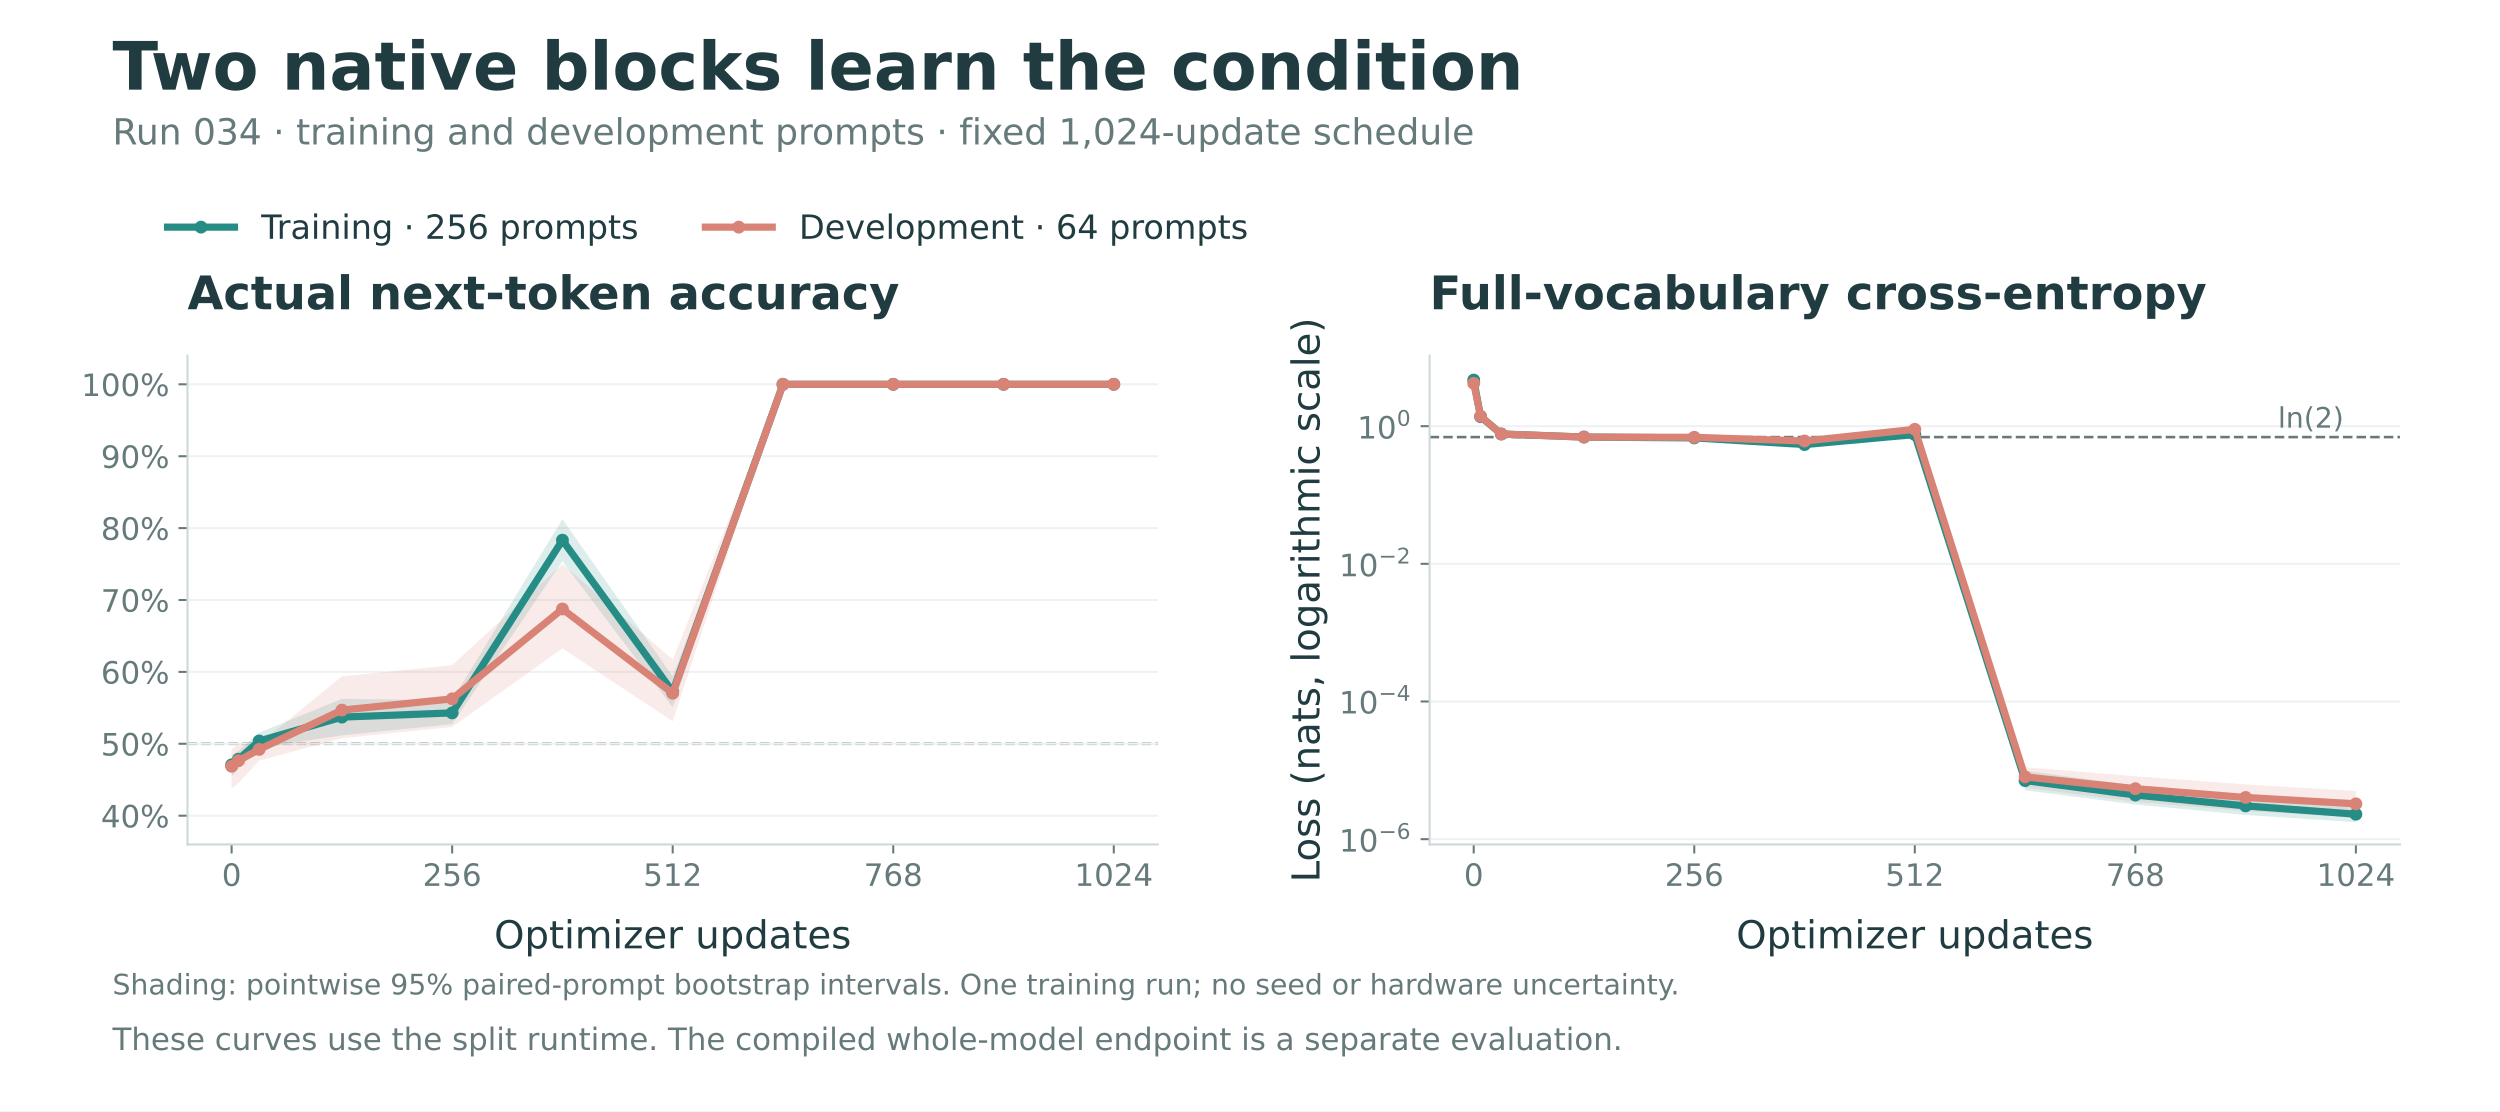
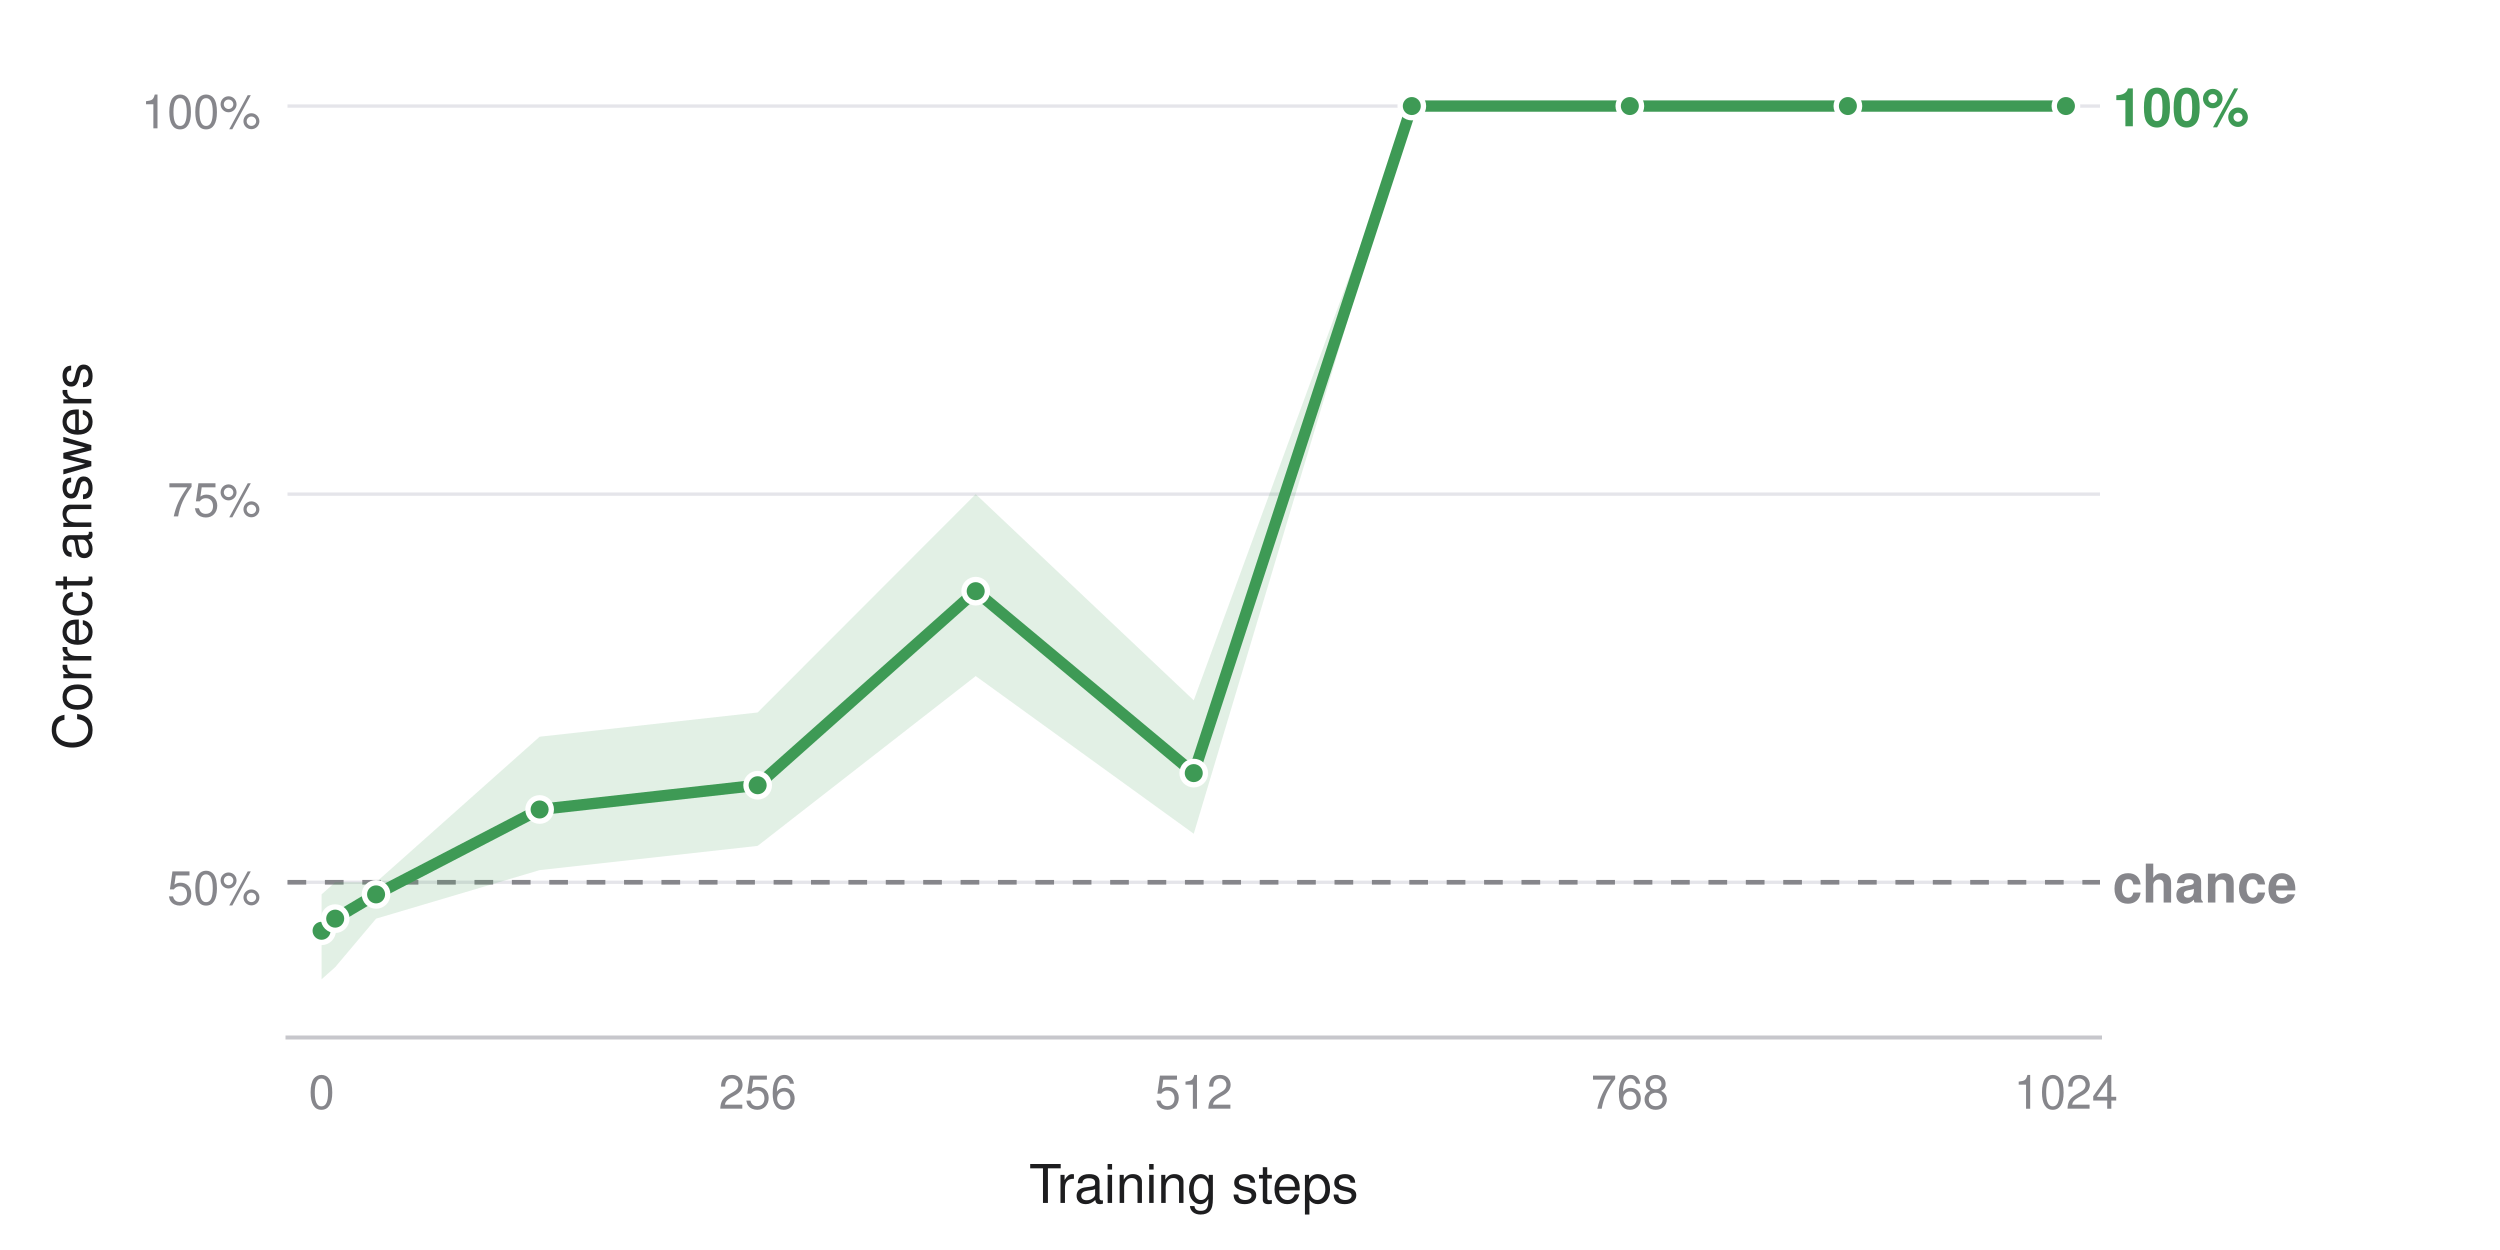
- <svg xmlns="http://www.w3.org/2000/svg" xmlns:xlink="http://www.w3.org/1999/xlink" width="972pt" height="432pt" viewBox="0 0 972 432" version="1.1">
+ <svg xmlns="http://www.w3.org/2000/svg" xmlns:xlink="http://www.w3.org/1999/xlink" width="748.8pt" height="374.4pt" viewBox="0 0 748.8 374.4" version="1.1">
  <defs>
    <style type="text/css">*{stroke-linejoin: round; stroke-linecap: butt}</style>
  </defs>
  <g id="figure_1">
    <g id="patch_1">
-       <path d="M 0 432  L 972 432  L 972 0  L 0 0  z " style="fill: #ffffff" />
+       <path d="M 0 374.4  L 748.8 374.4  L 748.8 0  L 0 0  z " style="fill: #ffffff" />
    </g>
    <g id="axes_1">
      <g id="patch_2">
-         <path d="M 72.9 328.32  L 450.189 328.32  L 450.189 138.24  L 72.9 138.24  z " style="fill: #ffffff" />
-       </g>
-       <g id="line2d_1">
-         <path d="M 72.9 289.186  L 450.189 289.186  " clip-path="url(#p7623e859af)" style="fill: none; stroke-dasharray: 3.7,1.6; stroke-dashoffset: 0; stroke: #667a7c" />
+         <path d="M 86.112 310.752  L 628.992 310.752  L 628.992 22.464  L 86.112 22.464  z " style="fill: #ffffff" />
      </g>
      <g id="matplotlib.axis_1">
        <g id="xtick_1">
-           <g id="line2d_2">
-             <defs>
-               <path id="m43993da8c4" d="M 0 0  L 0 3.5  " style="stroke: #667a7c; stroke-width: 0.8" />
-             </defs>
-             <g>
-               <use xlink:href="#m43993da8c4" x="90.05" y="328.32" style="fill: #667a7c; stroke: #667a7c; stroke-width: 0.8" />
-             </g>
-           </g>
+           <g id="line2d_1" />
          <g id="text_1">
-             <text style="font-size: 12px; font-family: 'DejaVu Sans'; text-anchor: middle; fill: #667a7c" x="90.05" y="344.437" transform="rotate(-0 90.04952 344.4372)">0</text>
+             <text style="font-size: 14px; font-family: 'Helvetica Neue', 'Helvetica', 'Arial', 'DejaVu Sans'; text-anchor: middle; fill: #86868b" x="96.317" y="332.08" transform="rotate(-0 96.31651 332.08)">0</text>
          </g>
        </g>
        <g id="xtick_2">
-           <g id="line2d_3">
-             <g>
-               <use xlink:href="#m43993da8c4" x="175.797" y="328.32" style="fill: #667a7c; stroke: #667a7c; stroke-width: 0.8" />
-             </g>
-           </g>
+           <g id="line2d_2" />
          <g id="text_2">
-             <text style="font-size: 12px; font-family: 'DejaVu Sans'; text-anchor: middle; fill: #667a7c" x="175.797" y="344.437" transform="rotate(-0 175.7971 344.4372)">256</text>
+             <text style="font-size: 14px; font-family: 'Helvetica Neue', 'Helvetica', 'Arial', 'DejaVu Sans'; text-anchor: middle; fill: #86868b" x="226.934" y="332.08" transform="rotate(-0 226.9343 332.08)">256</text>
          </g>
        </g>
        <g id="xtick_3">
-           <g id="line2d_4">
-             <g>
-               <use xlink:href="#m43993da8c4" x="261.545" y="328.32" style="fill: #667a7c; stroke: #667a7c; stroke-width: 0.8" />
-             </g>
-           </g>
+           <g id="line2d_3" />
          <g id="text_3">
-             <text style="font-size: 12px; font-family: 'DejaVu Sans'; text-anchor: middle; fill: #667a7c" x="261.545" y="344.437" transform="rotate(-0 261.5447 344.4372)">512</text>
+             <text style="font-size: 14px; font-family: 'Helvetica Neue', 'Helvetica', 'Arial', 'DejaVu Sans'; text-anchor: middle; fill: #86868b" x="357.552" y="332.08" transform="rotate(-0 357.552 332.08)">512</text>
          </g>
        </g>
        <g id="xtick_4">
-           <g id="line2d_5">
-             <g>
-               <use xlink:href="#m43993da8c4" x="347.292" y="328.32" style="fill: #667a7c; stroke: #667a7c; stroke-width: 0.8" />
-             </g>
-           </g>
+           <g id="line2d_4" />
          <g id="text_4">
-             <text style="font-size: 12px; font-family: 'DejaVu Sans'; text-anchor: middle; fill: #667a7c" x="347.292" y="344.437" transform="rotate(-0 347.2923 344.4372)">768</text>
+             <text style="font-size: 14px; font-family: 'Helvetica Neue', 'Helvetica', 'Arial', 'DejaVu Sans'; text-anchor: middle; fill: #86868b" x="488.17" y="332.08" transform="rotate(-0 488.1697 332.08)">768</text>
          </g>
        </g>
        <g id="xtick_5">
-           <g id="line2d_6">
-             <g>
-               <use xlink:href="#m43993da8c4" x="433.04" y="328.32" style="fill: #667a7c; stroke: #667a7c; stroke-width: 0.8" />
-             </g>
-           </g>
+           <g id="line2d_5" />
          <g id="text_5">
-             <text style="font-size: 12px; font-family: 'DejaVu Sans'; text-anchor: middle; fill: #667a7c" x="433.04" y="344.437" transform="rotate(-0 433.04 344.4372)">1024</text>
+             <text style="font-size: 14px; font-family: 'Helvetica Neue', 'Helvetica', 'Arial', 'DejaVu Sans'; text-anchor: middle; fill: #86868b" x="618.787" y="332.08" transform="rotate(-0 618.7875 332.08)">1024</text>
          </g>
        </g>
        <g id="text_6">
-           <text style="font-size: 15px; font-family: 'DejaVu Sans'; text-anchor: middle; fill: #203c41" x="261.545" y="368.718" transform="rotate(-0 261.5447 368.7177)">Optimizer updates</text>
+           <text style="font-size: 16px; font-family: 'Helvetica Neue', 'Helvetica', 'Arial', 'DejaVu Sans'; text-anchor: middle; fill: #1d1d1f" x="357.552" y="360.294" transform="rotate(-0 357.552 360.294)">Training steps</text>
        </g>
      </g>
      <g id="matplotlib.axis_2">
        <g id="ytick_1">
-           <g id="line2d_7">
-             <path d="M 72.9 317.139  L 450.189 317.139  " clip-path="url(#p7623e859af)" style="fill: none; stroke: #eff2f2; stroke-width: 0.8; stroke-linecap: square" />
+           <g id="line2d_6">
+             <path d="M 86.112 264.254  L 628.992 264.254  " clip-path="url(#p131031e5db)" style="fill: none; stroke: #e5e5ea; stroke-linecap: square" />
          </g>
-           <g id="line2d_8">
-             <defs>
-               <path id="m787ac758e8" d="M 0 0  L -3.5 0  " style="stroke: #667a7c; stroke-width: 0.8" />
-             </defs>
-             <g>
-               <use xlink:href="#m787ac758e8" x="72.9" y="317.139" style="fill: #667a7c; stroke: #667a7c; stroke-width: 0.8" />
-             </g>
-           </g>
+           <g id="line2d_7" />
          <g id="text_7">
-             <text style="font-size: 12px; font-family: 'DejaVu Sans'; text-anchor: end; fill: #667a7c" x="65.9" y="321.697" transform="rotate(-0 65.9 321.6974)">40%</text>
+             <text style="font-size: 14px; font-family: 'Helvetica Neue', 'Helvetica', 'Arial', 'DejaVu Sans'; text-anchor: end; fill: #86868b" x="78.112" y="270.918" transform="rotate(-0 78.112 270.9179)">50%</text>
          </g>
        </g>
        <g id="ytick_2">
-           <g id="line2d_9">
-             <path d="M 72.9 289.186  L 450.189 289.186  " clip-path="url(#p7623e859af)" style="fill: none; stroke: #eff2f2; stroke-width: 0.8; stroke-linecap: square" />
+           <g id="line2d_8">
+             <path d="M 86.112 148.009  L 628.992 148.009  " clip-path="url(#p131031e5db)" style="fill: none; stroke: #e5e5ea; stroke-linecap: square" />
          </g>
-           <g id="line2d_10">
-             <g>
-               <use xlink:href="#m787ac758e8" x="72.9" y="289.186" style="fill: #667a7c; stroke: #667a7c; stroke-width: 0.8" />
-             </g>
-           </g>
+           <g id="line2d_9" />
          <g id="text_8">
-             <text style="font-size: 12px; font-family: 'DejaVu Sans'; text-anchor: end; fill: #667a7c" x="65.9" y="293.744" transform="rotate(-0 65.9 293.7445)">50%</text>
+             <text style="font-size: 14px; font-family: 'Helvetica Neue', 'Helvetica', 'Arial', 'DejaVu Sans'; text-anchor: end; fill: #86868b" x="78.112" y="154.673" transform="rotate(-0 78.112 154.6728)">75%</text>
          </g>
        </g>
        <g id="ytick_3">
-           <g id="line2d_11">
-             <path d="M 72.9 261.233  L 450.189 261.233  " clip-path="url(#p7623e859af)" style="fill: none; stroke: #eff2f2; stroke-width: 0.8; stroke-linecap: square" />
+           <g id="line2d_10">
+             <path d="M 86.112 31.764  L 628.992 31.764  " clip-path="url(#p131031e5db)" style="fill: none; stroke: #e5e5ea; stroke-linecap: square" />
          </g>
-           <g id="line2d_12">
-             <g>
-               <use xlink:href="#m787ac758e8" x="72.9" y="261.233" style="fill: #667a7c; stroke: #667a7c; stroke-width: 0.8" />
-             </g>
-           </g>
+           <g id="line2d_11" />
          <g id="text_9">
-             <text style="font-size: 12px; font-family: 'DejaVu Sans'; text-anchor: end; fill: #667a7c" x="65.9" y="265.792" transform="rotate(-0 65.9 265.7915)">60%</text>
+             <text style="font-size: 14px; font-family: 'Helvetica Neue', 'Helvetica', 'Arial', 'DejaVu Sans'; text-anchor: end; fill: #86868b" x="78.112" y="38.428" transform="rotate(-0 78.112 38.42761)">100%</text>
          </g>
        </g>
-         <g id="ytick_4">
-           <g id="line2d_13">
-             <path d="M 72.9 233.28  L 450.189 233.28  " clip-path="url(#p7623e859af)" style="fill: none; stroke: #eff2f2; stroke-width: 0.8; stroke-linecap: square" />
-           </g>
-           <g id="line2d_14">
-             <g>
-               <use xlink:href="#m787ac758e8" x="72.9" y="233.28" style="fill: #667a7c; stroke: #667a7c; stroke-width: 0.8" />
-             </g>
-           </g>
-           <g id="text_10">
-             <text style="font-size: 12px; font-family: 'DejaVu Sans'; text-anchor: end; fill: #667a7c" x="65.9" y="237.839" transform="rotate(-0 65.9 237.8386)">70%</text>
-           </g>
+         <g id="text_10">
+           <text style="font-size: 16px; font-family: 'Helvetica Neue', 'Helvetica', 'Arial', 'DejaVu Sans'; text-anchor: middle; fill: #1d1d1f" x="27.355" y="166.608" transform="rotate(-90 27.35462 166.608)">Correct answers</text>
        </g>
-         <g id="ytick_5">
-           <g id="line2d_15">
-             <path d="M 72.9 205.327  L 450.189 205.327  " clip-path="url(#p7623e859af)" style="fill: none; stroke: #eff2f2; stroke-width: 0.8; stroke-linecap: square" />
-           </g>
-           <g id="line2d_16">
-             <g>
-               <use xlink:href="#m787ac758e8" x="72.9" y="205.327" style="fill: #667a7c; stroke: #667a7c; stroke-width: 0.8" />
-             </g>
-           </g>
-           <g id="text_11">
-             <text style="font-size: 12px; font-family: 'DejaVu Sans'; text-anchor: end; fill: #667a7c" x="65.9" y="209.886" transform="rotate(-0 65.9 209.8857)">80%</text>
-           </g>
-         </g>
-         <g id="ytick_6">
-           <g id="line2d_17">
-             <path d="M 72.9 177.374  L 450.189 177.374  " clip-path="url(#p7623e859af)" style="fill: none; stroke: #eff2f2; stroke-width: 0.8; stroke-linecap: square" />
-           </g>
-           <g id="line2d_18">
-             <g>
-               <use xlink:href="#m787ac758e8" x="72.9" y="177.374" style="fill: #667a7c; stroke: #667a7c; stroke-width: 0.8" />
-             </g>
-           </g>
-           <g id="text_12">
-             <text style="font-size: 12px; font-family: 'DejaVu Sans'; text-anchor: end; fill: #667a7c" x="65.9" y="181.933" transform="rotate(-0 65.9 181.9327)">90%</text>
-           </g>
-         </g>
-         <g id="ytick_7">
-           <g id="line2d_19">
-             <path d="M 72.9 149.421  L 450.189 149.421  " clip-path="url(#p7623e859af)" style="fill: none; stroke: #eff2f2; stroke-width: 0.8; stroke-linecap: square" />
-           </g>
-           <g id="line2d_20">
-             <g>
-               <use xlink:href="#m787ac758e8" x="72.9" y="149.421" style="fill: #667a7c; stroke: #667a7c; stroke-width: 0.8" />
-             </g>
-           </g>
-           <g id="text_13">
-             <text style="font-size: 12px; font-family: 'DejaVu Sans'; text-anchor: end; fill: #667a7c" x="65.9" y="153.98" transform="rotate(-0 65.9 153.9798)">100%</text>
-           </g>
-         </g>
+       </g>
+       <g id="line2d_12">
+         <path d="M 86.112 264.254  L 628.992 264.254  " clip-path="url(#p131031e5db)" style="fill: none; stroke-dasharray: 5.6,5.6; stroke-dashoffset: 0; stroke: #86868b; stroke-width: 1.4" />
      </g>
      <g id="FillBetweenPolyCollection_1">
        <defs>
-           <path id="m674547b76b" d="M 90.05 -138.446  L 90.05 -130.257  L 92.729 -132.987  L 100.768 -141.176  L 132.923 -146.09  L 175.797 -150.458  L 218.671 -213.788  L 261.545 -157.009  L 304.419 -282.579  L 347.292 -282.579  L 390.166 -282.579  L 433.04 -282.579  L 433.04 -282.579  L 433.04 -282.579  L 390.166 -282.579  L 347.292 -282.579  L 304.419 -282.579  L 261.545 -169.02  L 218.671 -230.167  L 175.797 -159.739  L 132.923 -160.285  L 100.768 -147.182  L 92.729 -140.084  L 90.05 -138.446  z " />
+           <path id="m3b814c2582" d="M 96.317 -106.513  L 96.317 -81.085  L 100.398 -84.717  L 112.644 -99.248  L 161.625 -113.779  L 226.934 -121.044  L 292.243 -171.901  L 357.552 -124.677  L 422.861 -342.636  L 488.17 -342.636  L 553.479 -342.636  L 618.787 -342.636  L 618.787 -342.636  L 618.787 -342.636  L 553.479 -342.636  L 488.17 -342.636  L 422.861 -342.636  L 357.552 -164.636  L 292.243 -226.391  L 226.934 -161.003  L 161.625 -153.738  L 112.644 -110.146  L 100.398 -110.146  L 96.317 -106.513  z " />
        </defs>
-         <g clip-path="url(#p7623e859af)">
-           <use xlink:href="#m674547b76b" x="0" y="432" style="fill: #258d86; fill-opacity: 0.16" />
-         </g>
-       </g>
-       <g id="FillBetweenPolyCollection_2">
-         <defs>
-           <path id="mdd60b1440f" d="M 90.05 -140.63  L 90.05 -125.344  L 92.729 -127.527  L 100.768 -136.263  L 132.923 -144.998  L 175.797 -149.366  L 218.671 -179.939  L 261.545 -151.549  L 304.419 -282.579  L 347.292 -282.579  L 390.166 -282.579  L 433.04 -282.579  L 433.04 -282.579  L 433.04 -282.579  L 390.166 -282.579  L 347.292 -282.579  L 304.419 -282.579  L 261.545 -175.571  L 218.671 -212.696  L 175.797 -173.388  L 132.923 -169.02  L 100.768 -142.814  L 92.729 -142.814  L 90.05 -140.63  z " />
-         </defs>
-         <g clip-path="url(#p7623e859af)">
-           <use xlink:href="#mdd60b1440f" x="0" y="432" style="fill: #d98276; fill-opacity: 0.16" />
-         </g>
-       </g>
-       <g id="line2d_21">
-         <path d="M 90.05 297.375  L 92.729 295.191  L 100.768 288.094  L 132.923 278.813  L 175.797 277.175  L 218.671 210.022  L 261.545 268.986  L 304.419 149.421  L 347.292 149.421  L 390.166 149.421  L 433.04 149.421  " clip-path="url(#p7623e859af)" style="fill: none; stroke: #258d86; stroke-width: 2.8; stroke-linecap: square" />
-         <defs>
-           <path id="mcbae6d0af0" d="M 0 2  C 0.53 2 1.039 1.789 1.414 1.414  C 1.789 1.039 2 0.53 2 0  C 2 -0.53 1.789 -1.039 1.414 -1.414  C 1.039 -1.789 0.53 -2 0 -2  C -0.53 -2 -1.039 -1.789 -1.414 -1.414  C -1.789 -1.039 -2 -0.53 -2 0  C -2 0.53 -1.789 1.039 -1.414 1.414  C -1.039 1.789 -0.53 2 0 2  z " style="stroke: #258d86" />
-         </defs>
-         <g clip-path="url(#p7623e859af)">
-           <use xlink:href="#mcbae6d0af0" x="90.05" y="297.375" style="fill: #258d86; stroke: #258d86" />
-           <use xlink:href="#mcbae6d0af0" x="92.729" y="295.191" style="fill: #258d86; stroke: #258d86" />
-           <use xlink:href="#mcbae6d0af0" x="100.768" y="288.094" style="fill: #258d86; stroke: #258d86" />
-           <use xlink:href="#mcbae6d0af0" x="132.923" y="278.813" style="fill: #258d86; stroke: #258d86" />
-           <use xlink:href="#mcbae6d0af0" x="175.797" y="277.175" style="fill: #258d86; stroke: #258d86" />
-           <use xlink:href="#mcbae6d0af0" x="218.671" y="210.022" style="fill: #258d86; stroke: #258d86" />
-           <use xlink:href="#mcbae6d0af0" x="261.545" y="268.986" style="fill: #258d86; stroke: #258d86" />
-           <use xlink:href="#mcbae6d0af0" x="304.419" y="149.421" style="fill: #258d86; stroke: #258d86" />
-           <use xlink:href="#mcbae6d0af0" x="347.292" y="149.421" style="fill: #258d86; stroke: #258d86" />
-           <use xlink:href="#mcbae6d0af0" x="390.166" y="149.421" style="fill: #258d86; stroke: #258d86" />
-           <use xlink:href="#mcbae6d0af0" x="433.04" y="149.421" style="fill: #258d86; stroke: #258d86" />
-         </g>
-       </g>
-       <g id="line2d_22">
-         <path d="M 90.05 297.921  L 92.729 295.737  L 100.768 291.37  L 132.923 276.083  L 175.797 271.715  L 218.671 236.774  L 261.545 269.531  L 304.419 149.421  L 347.292 149.421  L 390.166 149.421  L 433.04 149.421  " clip-path="url(#p7623e859af)" style="fill: none; stroke: #d98276; stroke-width: 2.8; stroke-linecap: square" />
-         <defs>
-           <path id="m771a5b6bfd" d="M 0 2  C 0.53 2 1.039 1.789 1.414 1.414  C 1.789 1.039 2 0.53 2 0  C 2 -0.53 1.789 -1.039 1.414 -1.414  C 1.039 -1.789 0.53 -2 0 -2  C -0.53 -2 -1.039 -1.789 -1.414 -1.414  C -1.789 -1.039 -2 -0.53 -2 0  C -2 0.53 -1.789 1.039 -1.414 1.414  C -1.039 1.789 -0.53 2 0 2  z " style="stroke: #d98276" />
-         </defs>
-         <g clip-path="url(#p7623e859af)">
-           <use xlink:href="#m771a5b6bfd" x="90.05" y="297.921" style="fill: #d98276; stroke: #d98276" />
-           <use xlink:href="#m771a5b6bfd" x="92.729" y="295.737" style="fill: #d98276; stroke: #d98276" />
-           <use xlink:href="#m771a5b6bfd" x="100.768" y="291.37" style="fill: #d98276; stroke: #d98276" />
-           <use xlink:href="#m771a5b6bfd" x="132.923" y="276.083" style="fill: #d98276; stroke: #d98276" />
-           <use xlink:href="#m771a5b6bfd" x="175.797" y="271.715" style="fill: #d98276; stroke: #d98276" />
-           <use xlink:href="#m771a5b6bfd" x="218.671" y="236.774" style="fill: #d98276; stroke: #d98276" />
-           <use xlink:href="#m771a5b6bfd" x="261.545" y="269.531" style="fill: #d98276; stroke: #d98276" />
-           <use xlink:href="#m771a5b6bfd" x="304.419" y="149.421" style="fill: #d98276; stroke: #d98276" />
-           <use xlink:href="#m771a5b6bfd" x="347.292" y="149.421" style="fill: #d98276; stroke: #d98276" />
-           <use xlink:href="#m771a5b6bfd" x="390.166" y="149.421" style="fill: #d98276; stroke: #d98276" />
-           <use xlink:href="#m771a5b6bfd" x="433.04" y="149.421" style="fill: #d98276; stroke: #d98276" />
+         <g clip-path="url(#p131031e5db)">
+           <use xlink:href="#m3b814c2582" x="0" y="374.4" style="fill: #3e9a55; fill-opacity: 0.15" />
        </g>
      </g>
      <g id="patch_3">
-         <path d="M 72.9 328.32  L 72.9 138.24  " style="fill: none; stroke: #cdd8d8; stroke-width: 0.8; stroke-linejoin: miter; stroke-linecap: square" />
+         <path d="M 86.112 310.752  L 628.992 310.752  " style="fill: none; stroke: #c7c7cc; stroke-width: 1.2; stroke-linejoin: miter; stroke-linecap: square" />
      </g>
-       <g id="patch_4">
-         <path d="M 72.9 328.32  L 450.189 328.32  " style="fill: none; stroke: #cdd8d8; stroke-width: 0.8; stroke-linejoin: miter; stroke-linecap: square" />
+       <g id="text_11">
+         <text style="font-weight: 700; font-size: 16px; font-family: 'Helvetica Neue', 'Helvetica', 'Arial', 'DejaVu Sans'; text-anchor: start; fill: #86868b" x="632.787" y="270.318" transform="rotate(-0 632.7875 270.3179)">chance</text>
      </g>
-       <g id="text_14">
-         <text style="font-weight: 700; font-size: 18px; font-family: 'DejaVu Sans'; text-anchor: start; fill: #203c41" x="72.9" y="120.24" transform="rotate(-0 72.9 120.24)">Actual next-token accuracy</text>
+       <g id="text_12">
+         <text style="font-weight: 700; font-size: 16px; font-family: 'Helvetica Neue', 'Helvetica', 'Arial', 'DejaVu Sans'; text-anchor: start; fill: #3e9a55" x="632.787" y="37.828" transform="rotate(-0 632.7875 37.82761)">100%</text>
      </g>
-     </g>
-     <g id="axes_2">
-       <g id="patch_5">
-         <path d="M 555.831 328.32  L 933.12 328.32  L 933.12 138.24  L 555.831 138.24  z " style="fill: #ffffff" />
+       <g id="line2d_13">
+         <path d="M 96.317 278.785  L 100.398 275.152  L 112.644 267.887  L 161.625 242.458  L 226.934 235.193  L 292.243 177.07  L 357.552 231.56  L 422.861 31.764  L 488.17 31.764  L 553.479 31.764  L 618.787 31.764  " clip-path="url(#p131031e5db)" style="fill: none; stroke: #3e9a55; stroke-width: 3.4; stroke-linecap: square" />
      </g>
-       <g id="line2d_23">
-         <path d="M 555.831 169.945  L 933.12 169.945  " clip-path="url(#peb1fb77d6d)" style="fill: none; stroke-dasharray: 3.7,1.6; stroke-dashoffset: 0; stroke: #667a7c" />
-       </g>
-       <g id="matplotlib.axis_3">
-         <g id="xtick_6">
-           <g id="line2d_24">
-             <g>
-               <use xlink:href="#m43993da8c4" x="572.98" y="328.32" style="fill: #667a7c; stroke: #667a7c; stroke-width: 0.8" />
-             </g>
-           </g>
-           <g id="text_15">
-             <text style="font-size: 12px; font-family: 'DejaVu Sans'; text-anchor: middle; fill: #667a7c" x="572.98" y="344.437" transform="rotate(-0 572.98 344.4372)">0</text>
-           </g>
+       <g id="line2d_14">
+         <defs>
+           <path id="me793213085" d="M 0 3.5  C 0.928 3.5 1.819 3.131 2.475 2.475  C 3.131 1.819 3.5 0.928 3.5 0  C 3.5 -0.928 3.131 -1.819 2.475 -2.475  C 1.819 -3.131 0.928 -3.5 0 -3.5  C -0.928 -3.5 -1.819 -3.131 -2.475 -2.475  C -3.131 -1.819 -3.5 -0.928 -3.5 0  C -3.5 0.928 -3.131 1.819 -2.475 2.475  C -1.819 3.131 -0.928 3.5 0 3.5  z " style="stroke: #ffffff; stroke-width: 1.6" />
+         </defs>
+         <g clip-path="url(#p131031e5db)">
+           <use xlink:href="#me793213085" x="96.317" y="278.785" style="fill: #3e9a55; stroke: #ffffff; stroke-width: 1.6" />
+           <use xlink:href="#me793213085" x="100.398" y="275.152" style="fill: #3e9a55; stroke: #ffffff; stroke-width: 1.6" />
+           <use xlink:href="#me793213085" x="112.644" y="267.887" style="fill: #3e9a55; stroke: #ffffff; stroke-width: 1.6" />
+           <use xlink:href="#me793213085" x="161.625" y="242.458" style="fill: #3e9a55; stroke: #ffffff; stroke-width: 1.6" />
+           <use xlink:href="#me793213085" x="226.934" y="235.193" style="fill: #3e9a55; stroke: #ffffff; stroke-width: 1.6" />
+           <use xlink:href="#me793213085" x="292.243" y="177.07" style="fill: #3e9a55; stroke: #ffffff; stroke-width: 1.6" />
+           <use xlink:href="#me793213085" x="357.552" y="231.56" style="fill: #3e9a55; stroke: #ffffff; stroke-width: 1.6" />
+           <use xlink:href="#me793213085" x="422.861" y="31.764" style="fill: #3e9a55; stroke: #ffffff; stroke-width: 1.6" />
+           <use xlink:href="#me793213085" x="488.17" y="31.764" style="fill: #3e9a55; stroke: #ffffff; stroke-width: 1.6" />
+           <use xlink:href="#me793213085" x="553.479" y="31.764" style="fill: #3e9a55; stroke: #ffffff; stroke-width: 1.6" />
+           <use xlink:href="#me793213085" x="618.787" y="31.764" style="fill: #3e9a55; stroke: #ffffff; stroke-width: 1.6" />
        </g>
-         <g id="xtick_7">
-           <g id="line2d_25">
-             <g>
-               <use xlink:href="#m43993da8c4" x="658.728" y="328.32" style="fill: #667a7c; stroke: #667a7c; stroke-width: 0.8" />
-             </g>
-           </g>
-           <g id="text_16">
-             <text style="font-size: 12px; font-family: 'DejaVu Sans'; text-anchor: middle; fill: #667a7c" x="658.728" y="344.437" transform="rotate(-0 658.7277 344.4372)">256</text>
-           </g>
-         </g>
-         <g id="xtick_8">
-           <g id="line2d_26">
-             <g>
-               <use xlink:href="#m43993da8c4" x="744.475" y="328.32" style="fill: #667a7c; stroke: #667a7c; stroke-width: 0.8" />
-             </g>
-           </g>
-           <g id="text_17">
-             <text style="font-size: 12px; font-family: 'DejaVu Sans'; text-anchor: middle; fill: #667a7c" x="744.475" y="344.437" transform="rotate(-0 744.4753 344.4372)">512</text>
-           </g>
-         </g>
-         <g id="xtick_9">
-           <g id="line2d_27">
-             <g>
-               <use xlink:href="#m43993da8c4" x="830.223" y="328.32" style="fill: #667a7c; stroke: #667a7c; stroke-width: 0.8" />
-             </g>
-           </g>
-           <g id="text_18">
-             <text style="font-size: 12px; font-family: 'DejaVu Sans'; text-anchor: middle; fill: #667a7c" x="830.223" y="344.437" transform="rotate(-0 830.2229 344.4372)">768</text>
-           </g>
-         </g>
-         <g id="xtick_10">
-           <g id="line2d_28">
-             <g>
-               <use xlink:href="#m43993da8c4" x="915.97" y="328.32" style="fill: #667a7c; stroke: #667a7c; stroke-width: 0.8" />
-             </g>
-           </g>
-           <g id="text_19">
-             <text style="font-size: 12px; font-family: 'DejaVu Sans'; text-anchor: middle; fill: #667a7c" x="915.97" y="344.437" transform="rotate(-0 915.9705 344.4372)">1024</text>
-           </g>
-         </g>
-         <g id="text_20">
-           <text style="font-size: 15px; font-family: 'DejaVu Sans'; text-anchor: middle; fill: #203c41" x="744.475" y="368.718" transform="rotate(-0 744.4753 368.7177)">Optimizer updates</text>
-         </g>
-       </g>
-       <g id="matplotlib.axis_4">
-         <g id="ytick_8">
-           <g id="line2d_29">
-             <path d="M 555.831 326.274  L 933.12 326.274  " clip-path="url(#peb1fb77d6d)" style="fill: none; stroke: #eff2f2; stroke-width: 0.8; stroke-linecap: square" />
-           </g>
-           <g id="line2d_30">
-             <g>
-               <use xlink:href="#m787ac758e8" x="555.831" y="326.274" style="fill: #667a7c; stroke: #667a7c; stroke-width: 0.8" />
-             </g>
-           </g>
-           <g id="text_21">
-             <g style="fill: #667a7c" transform="translate(520.6305 331.9139)">
-               <text>
-                 <tspan x="0" y="-0.81" style="font-size: 12px; font-family: 'DejaVu Sans'; fill: #667a7c">1</tspan>
-                 <tspan x="7.635" y="-0.81" style="font-size: 12px; font-family: 'DejaVu Sans'; fill: #667a7c">0</tspan>
-                 <tspan x="15.384" y="-5.766" style="font-size: 8.4px; font-family: 'DejaVu Sans'; fill: #667a7c">−</tspan>
-                 <tspan x="22.423" y="-5.766" style="font-size: 8.4px; font-family: 'DejaVu Sans'; fill: #667a7c">6</tspan>
-               </text>
-             </g>
-           </g>
-         </g>
-         <g id="ytick_9">
-           <g id="line2d_31">
-             <path d="M 555.831 272.744  L 933.12 272.744  " clip-path="url(#peb1fb77d6d)" style="fill: none; stroke: #eff2f2; stroke-width: 0.8; stroke-linecap: square" />
-           </g>
-           <g id="line2d_32">
-             <g>
-               <use xlink:href="#m787ac758e8" x="555.831" y="272.744" style="fill: #667a7c; stroke: #667a7c; stroke-width: 0.8" />
-             </g>
-           </g>
-           <g id="text_22">
-             <g style="fill: #667a7c" transform="translate(520.6305 278.3241)">
-               <text>
-                 <tspan x="0" y="-0.919" style="font-size: 12px; font-family: 'DejaVu Sans'; fill: #667a7c">1</tspan>
-                 <tspan x="7.635" y="-0.919" style="font-size: 12px; font-family: 'DejaVu Sans'; fill: #667a7c">0</tspan>
-                 <tspan x="15.384" y="-5.875" style="font-size: 8.4px; font-family: 'DejaVu Sans'; fill: #667a7c">−</tspan>
-                 <tspan x="22.423" y="-5.875" style="font-size: 8.4px; font-family: 'DejaVu Sans'; fill: #667a7c">4</tspan>
-               </text>
-             </g>
-           </g>
-         </g>
-         <g id="ytick_10">
-           <g id="line2d_33">
-             <path d="M 555.831 219.214  L 933.12 219.214  " clip-path="url(#peb1fb77d6d)" style="fill: none; stroke: #eff2f2; stroke-width: 0.8; stroke-linecap: square" />
-           </g>
-           <g id="line2d_34">
-             <g>
-               <use xlink:href="#m787ac758e8" x="555.831" y="219.214" style="fill: #667a7c; stroke: #667a7c; stroke-width: 0.8" />
-             </g>
-           </g>
-           <g id="text_23">
-             <g style="fill: #667a7c" transform="translate(520.6305 224.8544)">
-               <text>
-                 <tspan x="0" y="-0.81" style="font-size: 12px; font-family: 'DejaVu Sans'; fill: #667a7c">1</tspan>
-                 <tspan x="7.635" y="-0.81" style="font-size: 12px; font-family: 'DejaVu Sans'; fill: #667a7c">0</tspan>
-                 <tspan x="15.384" y="-5.766" style="font-size: 8.4px; font-family: 'DejaVu Sans'; fill: #667a7c">−</tspan>
-                 <tspan x="22.423" y="-5.766" style="font-size: 8.4px; font-family: 'DejaVu Sans'; fill: #667a7c">2</tspan>
-               </text>
-             </g>
-           </g>
-         </g>
-         <g id="ytick_11">
-           <g id="line2d_35">
-             <path d="M 555.831 165.685  L 933.12 165.685  " clip-path="url(#peb1fb77d6d)" style="fill: none; stroke: #eff2f2; stroke-width: 0.8; stroke-linecap: square" />
-           </g>
-           <g id="line2d_36">
-             <g>
-               <use xlink:href="#m787ac758e8" x="555.831" y="165.685" style="fill: #667a7c; stroke: #667a7c; stroke-width: 0.8" />
-             </g>
-           </g>
-           <g id="text_24">
-             <g style="fill: #667a7c" transform="translate(527.7105 171.3246)">
-               <text>
-                 <tspan x="0" y="-0.81" style="font-size: 12px; font-family: 'DejaVu Sans'; fill: #667a7c">1</tspan>
-                 <tspan x="7.635" y="-0.81" style="font-size: 12px; font-family: 'DejaVu Sans'; fill: #667a7c">0</tspan>
-                 <tspan x="15.384" y="-5.766" style="font-size: 8.4px; font-family: 'DejaVu Sans'; fill: #667a7c">0</tspan>
-               </text>
-             </g>
-           </g>
-         </g>
-         <g id="text_25">
-           <text style="font-size: 15px; font-family: 'DejaVu Sans'; text-anchor: middle; fill: #203c41" x="513.027" y="233.28" transform="rotate(-90 513.027 233.28)">Loss (nats, logarithmic scale)</text>
-         </g>
-       </g>
-       <g id="FillBetweenPolyCollection_3">
-         <defs>
-           <path id="m5c3f354ce2" d="M 572.98 -285.12  L 572.98 -283.313  L 575.66 -268.977  L 583.698 -262.901  L 615.854 -262.031  L 658.728 -261.651  L 701.601 -258.999  L 744.475 -262.415  L 787.349 -124.72  L 830.223 -119.209  L 873.097 -115.138  L 915.97 -112.32  L 915.97 -118.606  L 915.97 -118.606  L 873.097 -122.248  L 830.223 -126.6  L 787.349 -132.312  L 744.475 -263.672  L 701.601 -259.311  L 658.728 -261.846  L 615.854 -262.113  L 583.698 -263.725  L 575.66 -271.034  L 572.98 -285.12  z " />
-         </defs>
-         <g clip-path="url(#peb1fb77d6d)">
-           <use xlink:href="#m5c3f354ce2" x="0" y="432" style="fill: #258d86; fill-opacity: 0.16" />
-         </g>
-       </g>
-       <g id="FillBetweenPolyCollection_4">
-         <defs>
-           <path id="m2e05f710f6" d="M 572.98 -284.63  L 572.98 -281.124  L 575.66 -268.525  L 583.698 -262.834  L 615.854 -261.98  L 658.728 -261.727  L 701.601 -259.842  L 744.475 -263.402  L 787.349 -125.749  L 830.223 -120.257  L 873.097 -116.662  L 915.97 -114.158  L 915.97 -124.437  L 915.97 -124.437  L 873.097 -127  L 830.223 -130.199  L 787.349 -133.715  L 744.475 -266.573  L 701.601 -261.313  L 658.728 -262.239  L 615.854 -262.146  L 583.698 -263.724  L 575.66 -271.8  L 572.98 -284.63  z " />
-         </defs>
-         <g clip-path="url(#peb1fb77d6d)">
-           <use xlink:href="#m2e05f710f6" x="0" y="432" style="fill: #d98276; fill-opacity: 0.16" />
-         </g>
-       </g>
-       <g id="line2d_37">
-         <path d="M 572.98 147.769  L 575.66 162.013  L 583.698 168.737  L 615.854 169.928  L 658.728 170.252  L 701.601 172.844  L 744.475 168.949  L 787.349 303.493  L 830.223 309.116  L 873.097 313.336  L 915.97 316.568  " clip-path="url(#peb1fb77d6d)" style="fill: none; stroke: #258d86; stroke-width: 2.8; stroke-linecap: square" />
-         <g clip-path="url(#peb1fb77d6d)">
-           <use xlink:href="#mcbae6d0af0" x="572.98" y="147.769" style="fill: #258d86; stroke: #258d86" />
-           <use xlink:href="#mcbae6d0af0" x="575.66" y="162.013" style="fill: #258d86; stroke: #258d86" />
-           <use xlink:href="#mcbae6d0af0" x="583.698" y="168.737" style="fill: #258d86; stroke: #258d86" />
-           <use xlink:href="#mcbae6d0af0" x="615.854" y="169.928" style="fill: #258d86; stroke: #258d86" />
-           <use xlink:href="#mcbae6d0af0" x="658.728" y="170.252" style="fill: #258d86; stroke: #258d86" />
-           <use xlink:href="#mcbae6d0af0" x="701.601" y="172.844" style="fill: #258d86; stroke: #258d86" />
-           <use xlink:href="#mcbae6d0af0" x="744.475" y="168.949" style="fill: #258d86; stroke: #258d86" />
-           <use xlink:href="#mcbae6d0af0" x="787.349" y="303.493" style="fill: #258d86; stroke: #258d86" />
-           <use xlink:href="#mcbae6d0af0" x="830.223" y="309.116" style="fill: #258d86; stroke: #258d86" />
-           <use xlink:href="#mcbae6d0af0" x="873.097" y="313.336" style="fill: #258d86; stroke: #258d86" />
-           <use xlink:href="#mcbae6d0af0" x="915.97" y="316.568" style="fill: #258d86; stroke: #258d86" />
-         </g>
-       </g>
-       <g id="line2d_38">
-         <path d="M 572.98 149.035  L 575.66 161.813  L 583.698 168.744  L 615.854 169.938  L 658.728 170.026  L 701.601 171.46  L 744.475 166.928  L 787.349 302.061  L 830.223 306.638  L 873.097 310.06  L 915.97 312.533  " clip-path="url(#peb1fb77d6d)" style="fill: none; stroke: #d98276; stroke-width: 2.8; stroke-linecap: square" />
-         <g clip-path="url(#peb1fb77d6d)">
-           <use xlink:href="#m771a5b6bfd" x="572.98" y="149.035" style="fill: #d98276; stroke: #d98276" />
-           <use xlink:href="#m771a5b6bfd" x="575.66" y="161.813" style="fill: #d98276; stroke: #d98276" />
-           <use xlink:href="#m771a5b6bfd" x="583.698" y="168.744" style="fill: #d98276; stroke: #d98276" />
-           <use xlink:href="#m771a5b6bfd" x="615.854" y="169.938" style="fill: #d98276; stroke: #d98276" />
-           <use xlink:href="#m771a5b6bfd" x="658.728" y="170.026" style="fill: #d98276; stroke: #d98276" />
-           <use xlink:href="#m771a5b6bfd" x="701.601" y="171.46" style="fill: #d98276; stroke: #d98276" />
-           <use xlink:href="#m771a5b6bfd" x="744.475" y="166.928" style="fill: #d98276; stroke: #d98276" />
-           <use xlink:href="#m771a5b6bfd" x="787.349" y="302.061" style="fill: #d98276; stroke: #d98276" />
-           <use xlink:href="#m771a5b6bfd" x="830.223" y="306.638" style="fill: #d98276; stroke: #d98276" />
-           <use xlink:href="#m771a5b6bfd" x="873.097" y="310.06" style="fill: #d98276; stroke: #d98276" />
-           <use xlink:href="#m771a5b6bfd" x="915.97" y="312.533" style="fill: #d98276; stroke: #d98276" />
-         </g>
-       </g>
-       <g id="patch_6">
-         <path d="M 555.831 328.32  L 555.831 138.24  " style="fill: none; stroke: #cdd8d8; stroke-width: 0.8; stroke-linejoin: miter; stroke-linecap: square" />
-       </g>
-       <g id="patch_7">
-         <path d="M 555.831 328.32  L 933.12 328.32  " style="fill: none; stroke: #cdd8d8; stroke-width: 0.8; stroke-linejoin: miter; stroke-linecap: square" />
-       </g>
-       <g id="text_26">
-         <text style="font-size: 11px; font-family: 'DejaVu Sans'; text-anchor: end; fill: #667a7c" x="911.281" y="166.281" transform="rotate(-0 911.2812 166.2808)">ln(2)</text>
-       </g>
-       <g id="text_27">
-         <text style="font-weight: 700; font-size: 18px; font-family: 'DejaVu Sans'; text-anchor: start; fill: #203c41" x="555.831" y="120.24" transform="rotate(-0 555.8305 120.24)">Full-vocabulary cross-entropy</text>
-       </g>
-     </g>
-     <g id="text_28">
-       <text style="font-weight: 700; font-size: 26px; font-family: 'DejaVu Sans'; text-anchor: start; fill: #203c41" x="43.74" y="34.876" transform="rotate(-0 43.74 34.87594)">Two native blocks learn the condition</text>
-     </g>
-     <g id="text_29">
-       <text style="font-size: 14px; font-family: 'DejaVu Sans'; text-anchor: start; fill: #667a7c" x="43.74" y="56.16" transform="rotate(-0 43.74 56.16)">Run 034 · training and development prompts · fixed 1,024-update schedule</text>
-     </g>
-     <g id="text_30">
-       <text style="font-size: 11px; font-family: 'DejaVu Sans'; text-anchor: start; fill: #667a7c" x="43.74" y="386.64" transform="rotate(-0 43.74 386.64)">Shading: pointwise 95% paired-prompt bootstrap intervals. One training run; no seed or hardware uncertainty.</text>
-     </g>
-     <g id="text_31">
-       <text style="font-size: 12px; font-family: 'DejaVu Sans'; text-anchor: start; fill: #667a7c" x="43.74" y="408.24" transform="rotate(-0 43.74 408.24)">These curves use the split runtime. The compiled whole-model endpoint is a separate evaluation.</text>
-     </g>
-     <g id="legend_1">
-       <g id="line2d_39">
-         <path d="M 65.16 88.308  L 78.16 88.308  L 91.16 88.308  " style="fill: none; stroke: #258d86; stroke-width: 2.8; stroke-linecap: square" />
-         <g>
-           <use xlink:href="#mcbae6d0af0" x="78.16" y="88.308" style="fill: #258d86; stroke: #258d86" />
-         </g>
-       </g>
-       <g id="text_32">
-         <text style="font-size: 13px; font-family: 'DejaVu Sans'; text-anchor: start; fill: #203c41" x="101.56" y="92.858" transform="rotate(-0 101.56 92.85797)">Training · 256 prompts</text>
-       </g>
-       <g id="line2d_40">
-         <path d="M 274.243 88.308  L 287.243 88.308  L 300.243 88.308  " style="fill: none; stroke: #d98276; stroke-width: 2.8; stroke-linecap: square" />
-         <g>
-           <use xlink:href="#m771a5b6bfd" x="287.243" y="88.308" style="fill: #d98276; stroke: #d98276" />
-         </g>
-       </g>
-       <g id="text_33">
-         <text style="font-size: 13px; font-family: 'DejaVu Sans'; text-anchor: start; fill: #203c41" x="310.643" y="92.858" transform="rotate(-0 310.6427 92.85797)">Development · 64 prompts</text>
      </g>
    </g>
  </g>
  <defs>
-     <clipPath id="p7623e859af">
-       <rect x="72.9" y="138.24" width="377.289" height="190.08" />
-     </clipPath>
-     <clipPath id="peb1fb77d6d">
-       <rect x="555.831" y="138.24" width="377.289" height="190.08" />
+     <clipPath id="p131031e5db">
+       <rect x="86.112" y="22.464" width="542.88" height="288.288" />
    </clipPath>
  </defs>
</svg>
